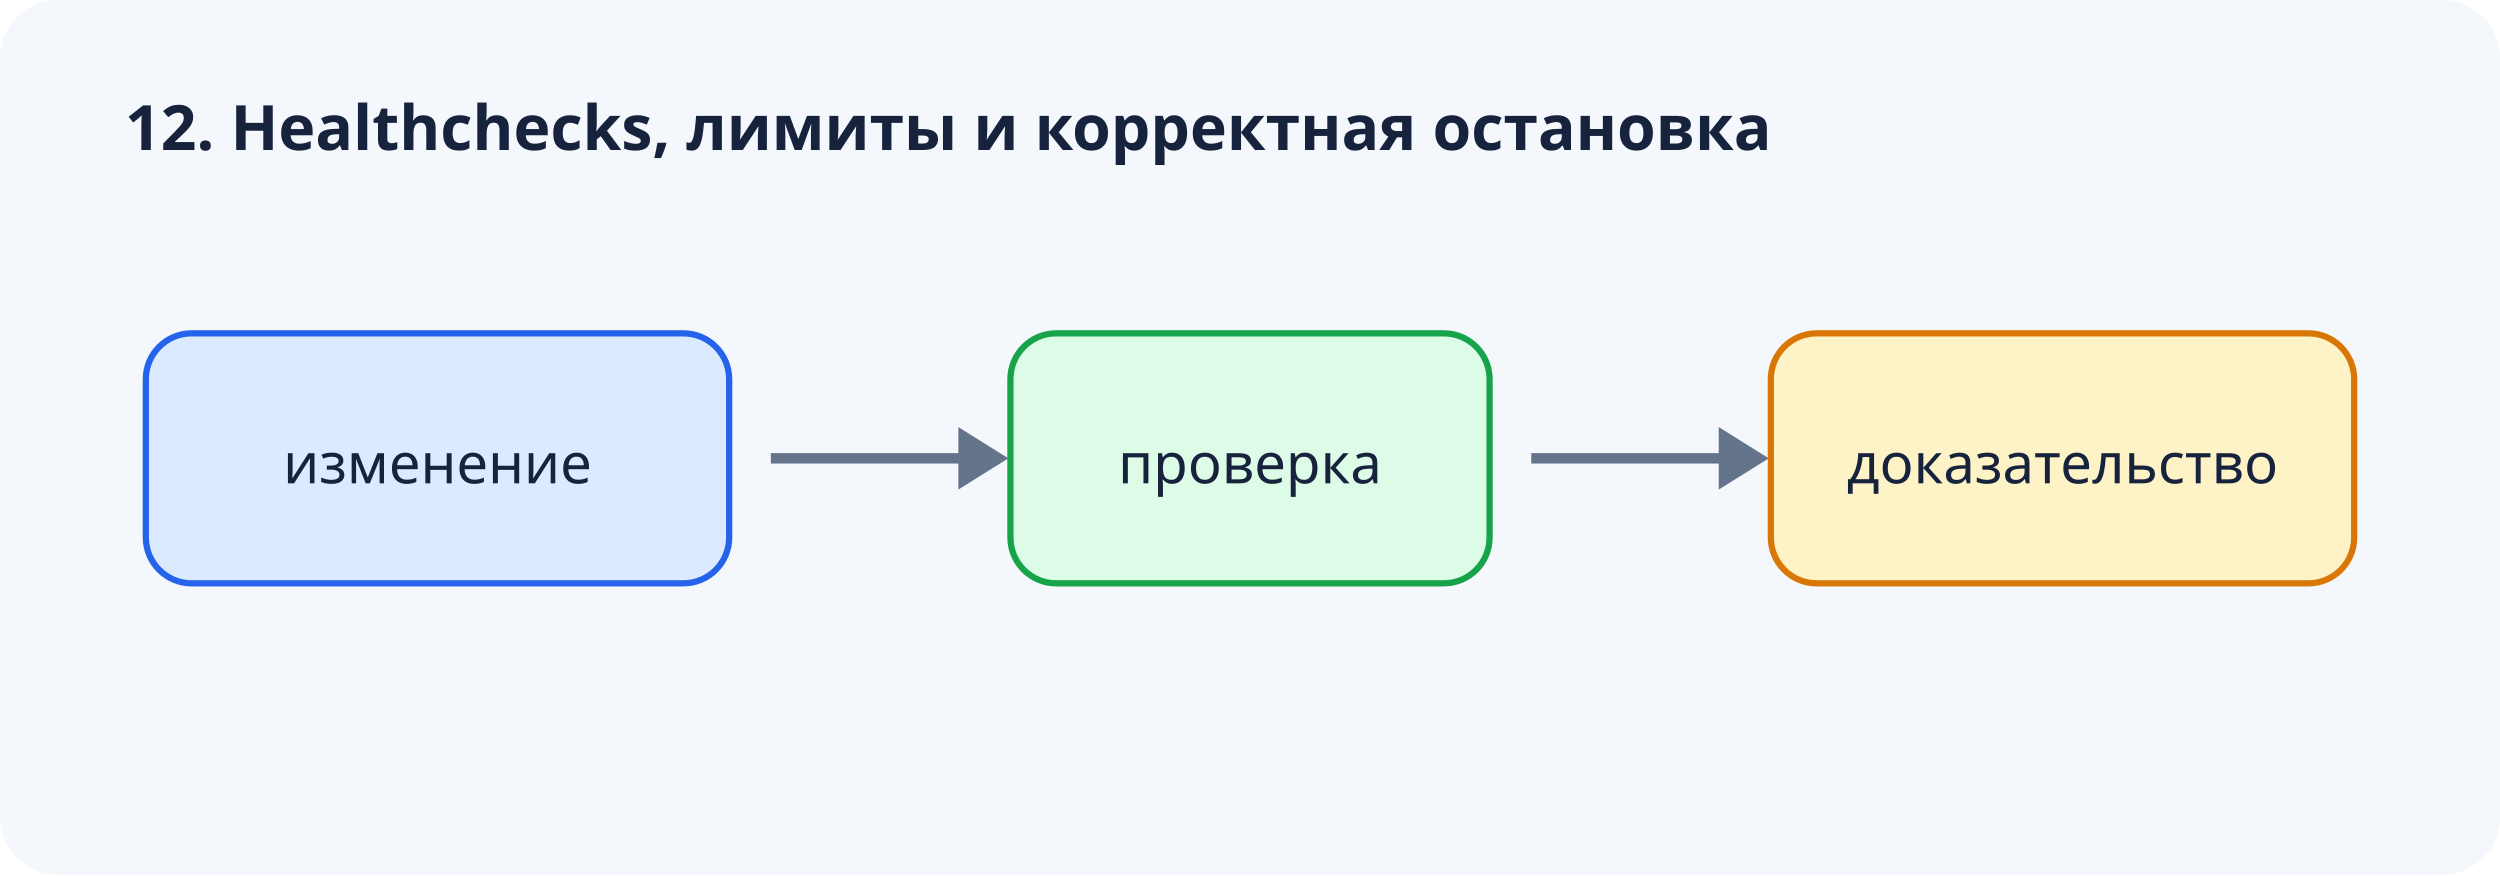
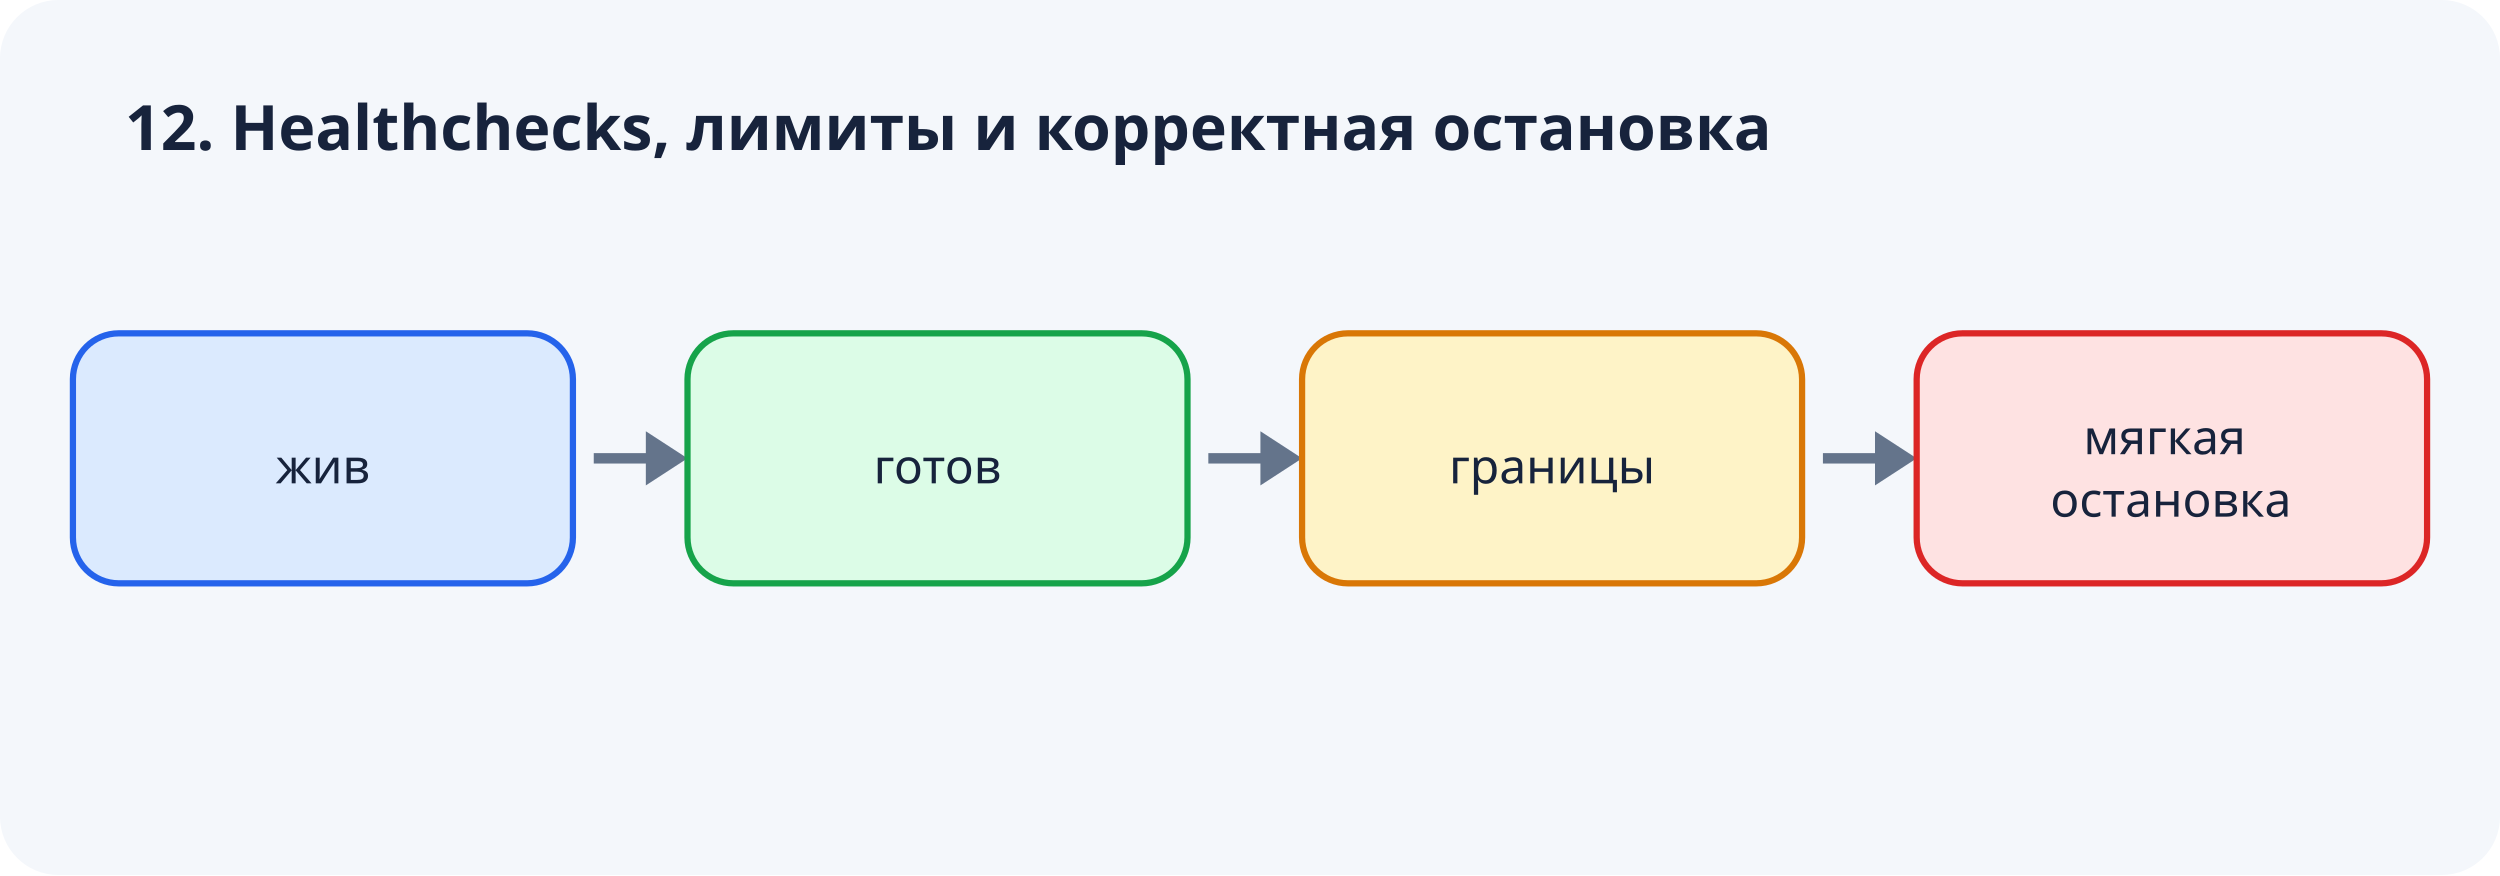
<svg xmlns="http://www.w3.org/2000/svg" width="1200" height="420" viewBox="0 0 1200 420" role="img" aria-labelledby="title desc">
  <rect width="1200" height="420" rx="28" fill="#f4f7fb" />
  <text x="60" y="72" font-family="system-ui,sans-serif" font-size="30" font-weight="700" fill="#17233c">12. Healthchecks, лимиты и корректная остановка</text>
-   <g font-family="system-ui,sans-serif" font-size="27" text-anchor="middle">
-     <rect x="70" y="160" width="280" height="120" rx="22" fill="#dbeafe" stroke="#2563eb" stroke-width="3" />
-     <text x="210" y="232" fill="#17233c">изменение</text>
-     <path d="M370 220h100" stroke="#64748b" stroke-width="5" />
-     <path d="m460 205 24 15-24 15" fill="#64748b" />
-     <rect x="485" y="160" width="230" height="120" rx="22" fill="#dcfce7" stroke="#16a34a" stroke-width="3" />
-     <text x="600" y="232" fill="#17233c">проверка</text>
-     <path d="M735 220h100" stroke="#64748b" stroke-width="5" />
-     <path d="m825 205 24 15-24 15" fill="#64748b" />
-     <rect x="850" y="160" width="280" height="120" rx="22" fill="#fef3c7" stroke="#d97706" stroke-width="3" />
-     <text x="990" y="232" fill="#17233c">доказательство</text>
+   <g font-family="system-ui,sans-serif" font-size="23" text-anchor="middle">
+     <rect x="35" y="160" width="240" height="120" rx="22" fill="#dbeafe" stroke="#2563eb" stroke-width="3" />
+     <text x="155" y="232" fill="#17233c">жив</text>
+     <path d="M285 220h35" stroke="#64748b" stroke-width="5" />
+     <path d="m310 207 20 13-20 13" fill="#64748b" />
+     <rect x="330" y="160" width="240" height="120" rx="22" fill="#dcfce7" stroke="#16a34a" stroke-width="3" />
+     <text x="450" y="232" fill="#17233c">готов</text>
+     <path d="M580 220h35" stroke="#64748b" stroke-width="5" />
+     <path d="m605 207 20 13-20 13" fill="#64748b" />
+     <rect x="625" y="160" width="240" height="120" rx="22" fill="#fef3c7" stroke="#d97706" stroke-width="3" />
+     <text x="745" y="232" fill="#17233c">границы</text>
+     <path d="M875 220h35" stroke="#64748b" stroke-width="5" />
+     <path d="m900 207 20 13-20 13" fill="#64748b" />
+     <rect x="920" y="160" width="245" height="120" rx="22" fill="#fee2e2" stroke="#dc2626" stroke-width="3" />
+     <text x="1042" fill="#17233c">
+       <tspan x="1042" y="218">мягкая</tspan>
+       <tspan x="1042" y="248">остановка</tspan>
+     </text>
  </g>
</svg>
